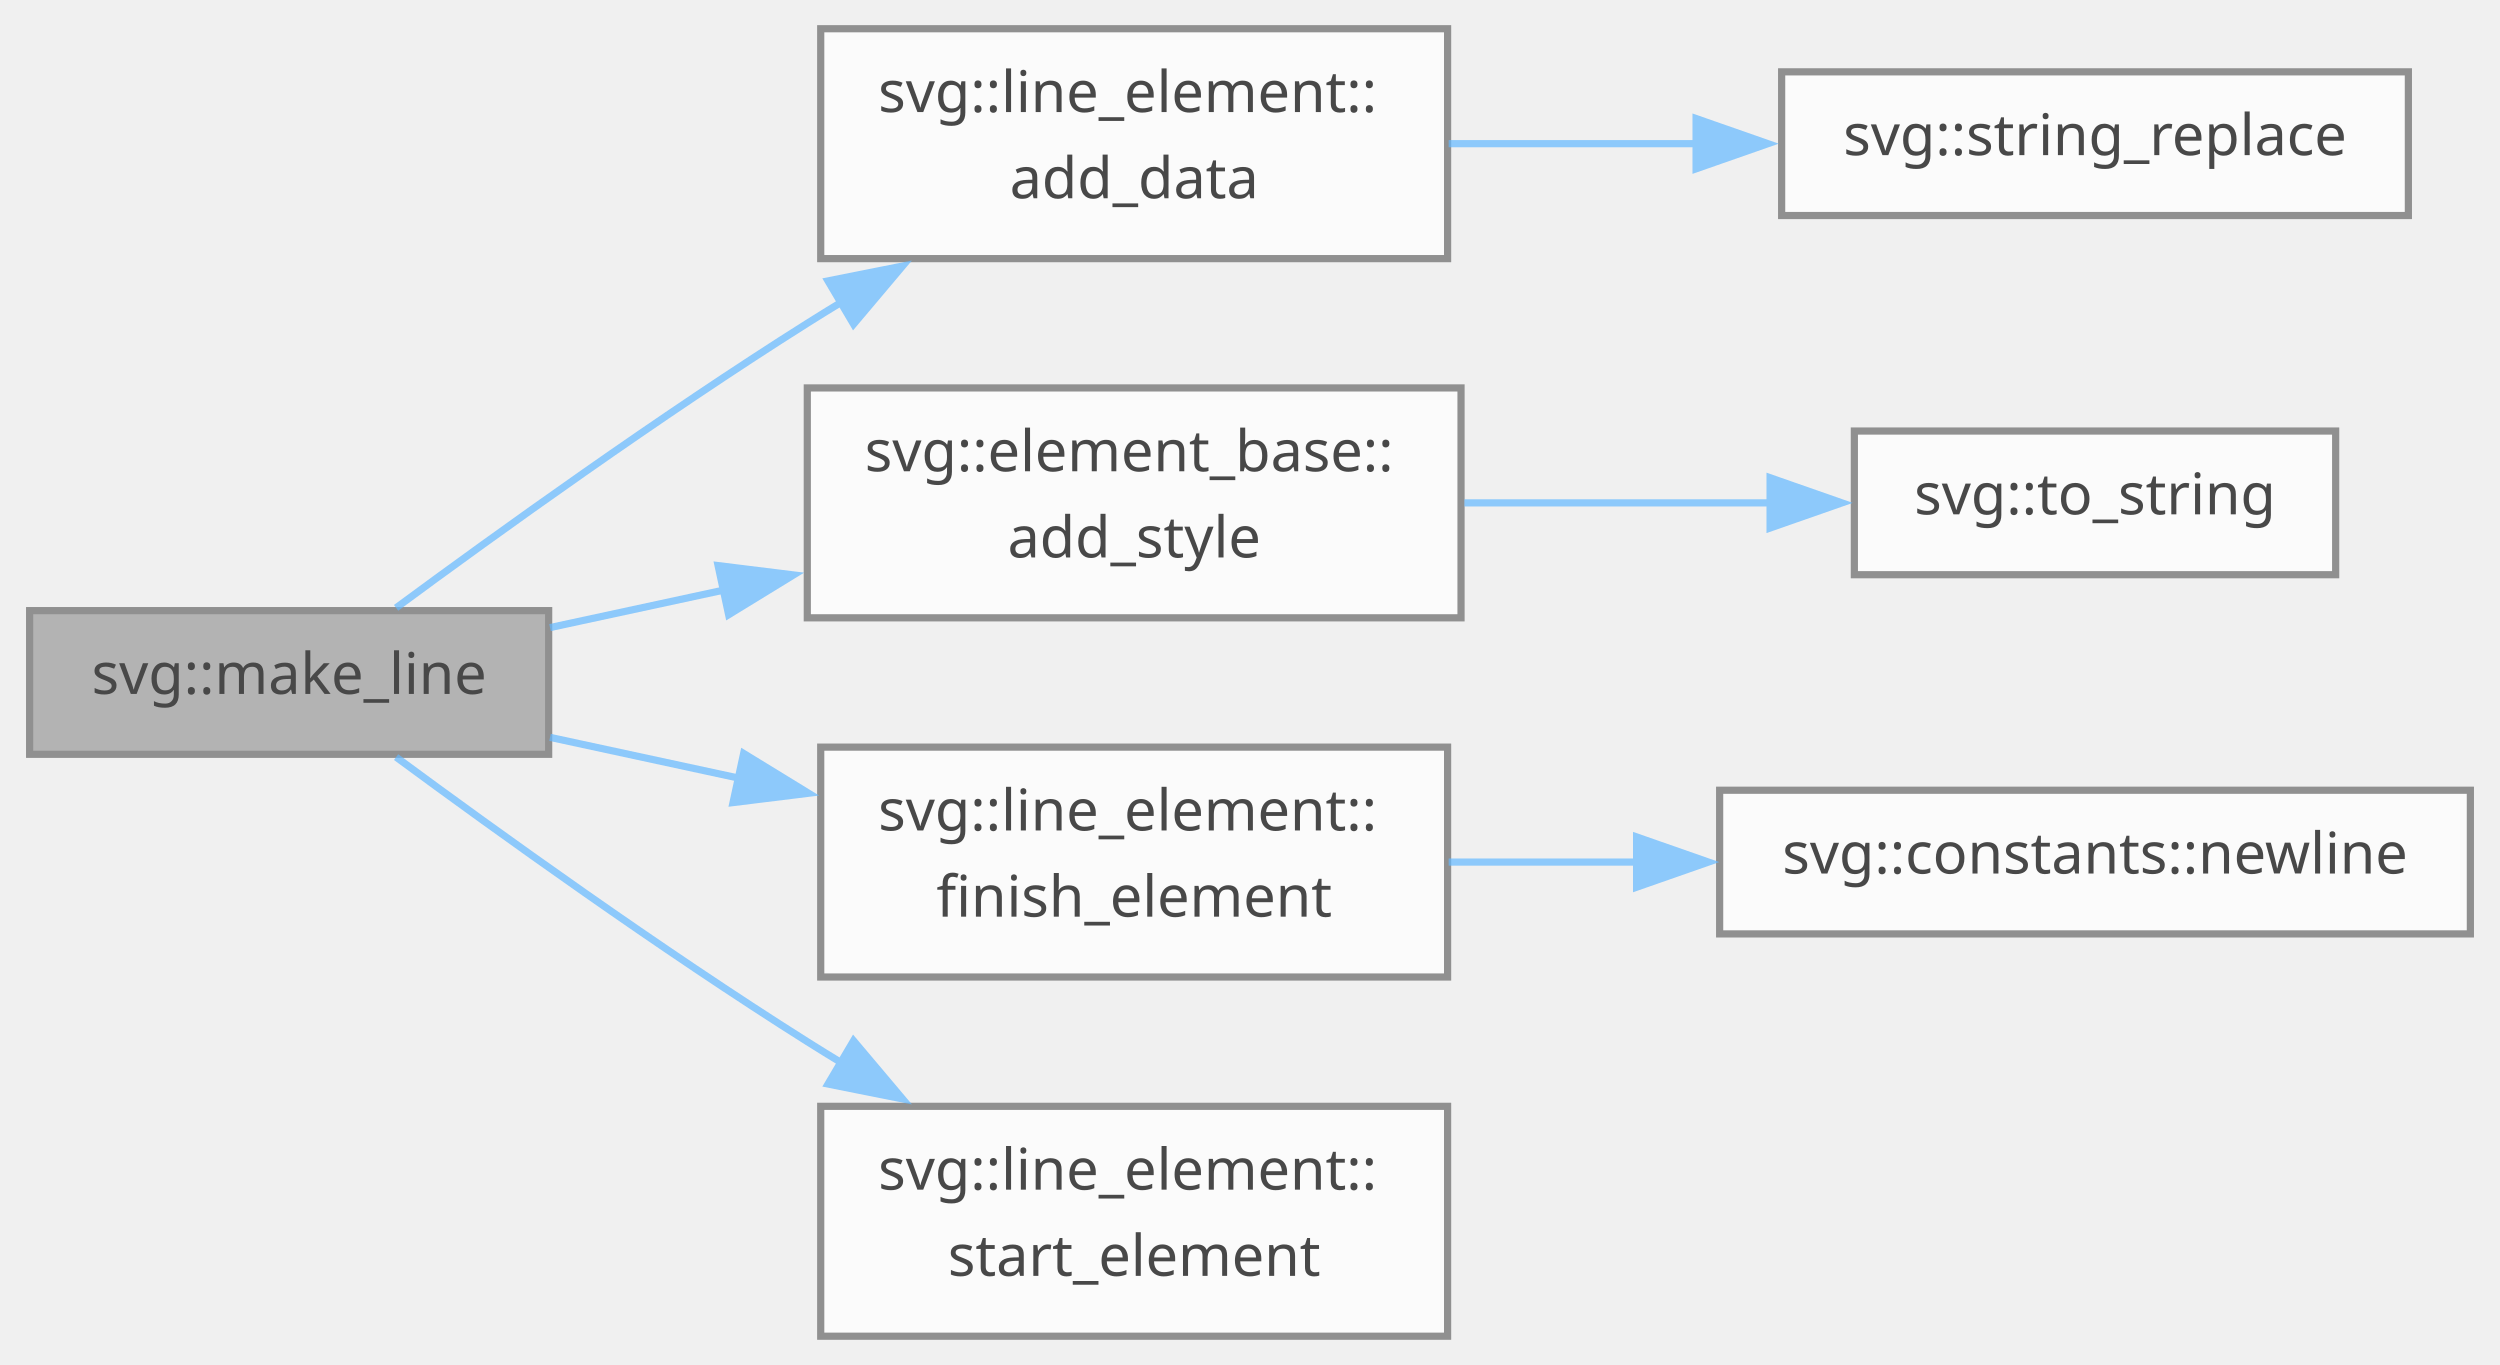
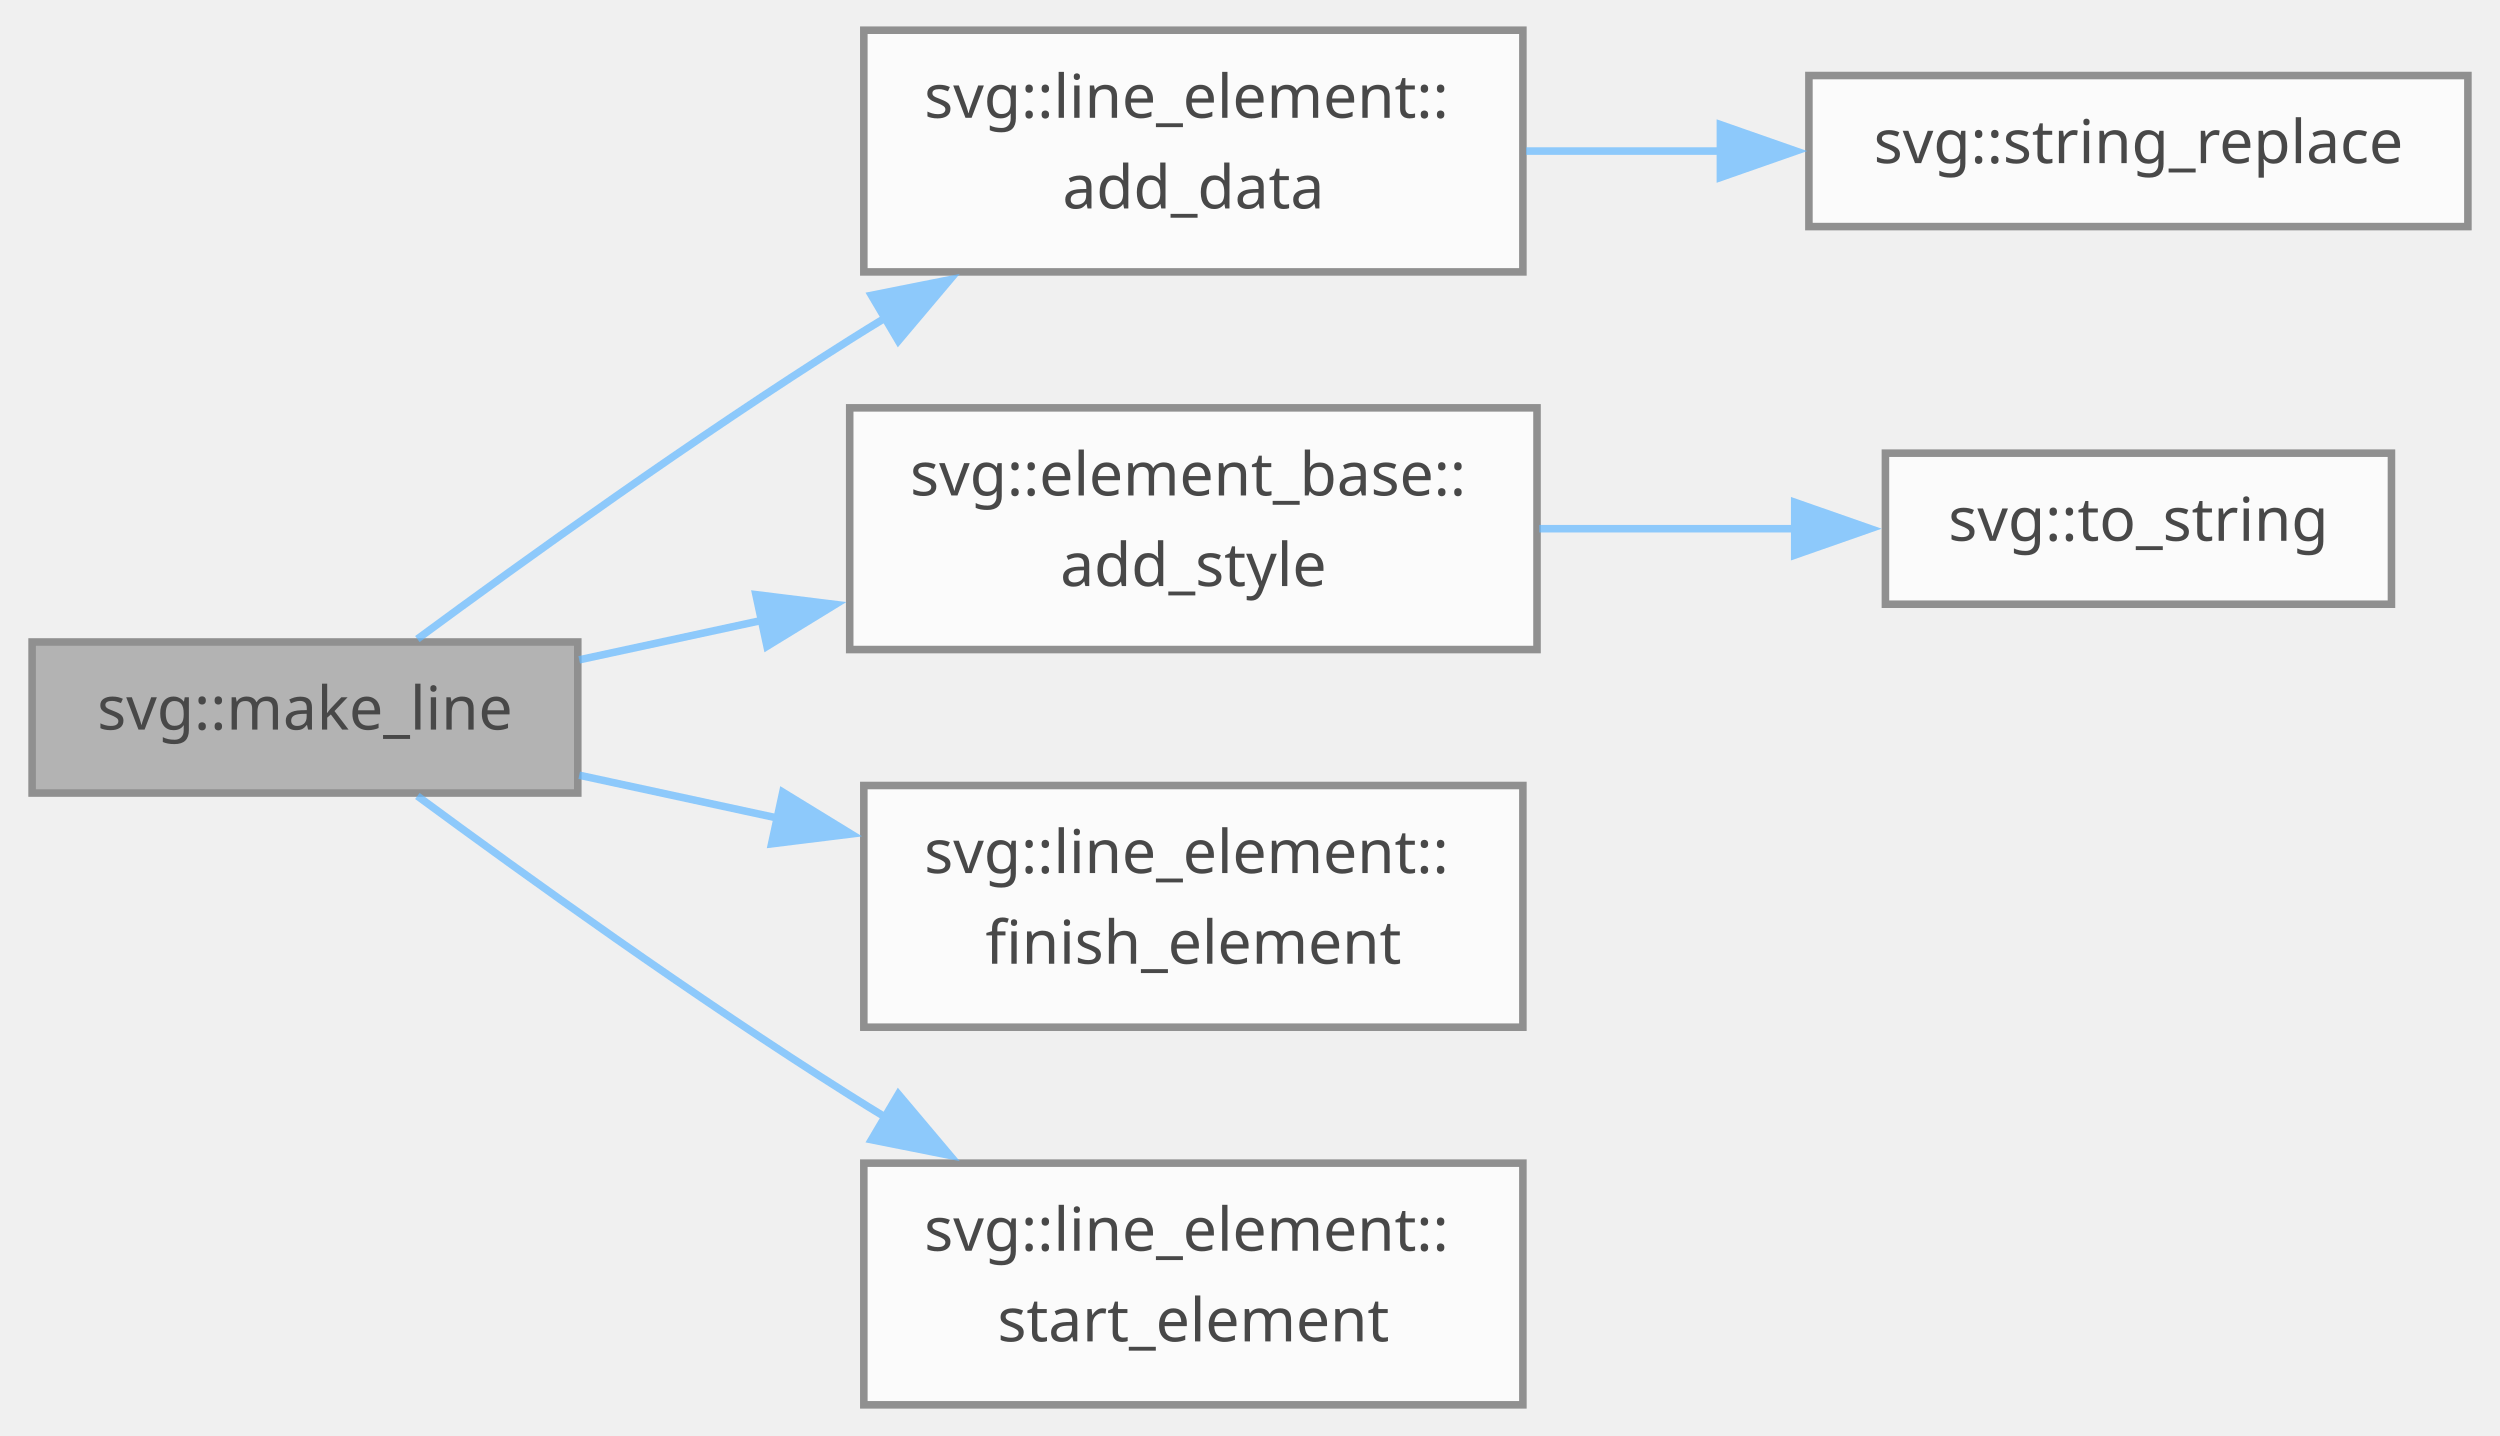
- <svg xmlns="http://www.w3.org/2000/svg" xmlns:xlink="http://www.w3.org/1999/xlink" width="348pt" height="190pt" viewBox="0.00 0.00 347.75 190.00">
+ <svg xmlns="http://www.w3.org/2000/svg" xmlns:xlink="http://www.w3.org/1999/xlink" width="331pt" height="190pt" viewBox="0.00 0.00 330.50 190.00">
  <svg id="main" version="1.1" xml:space="preserve">
    <style type="text/css">
.node, .edge {opacity: 0.7;}
.node.selected, .edge.selected {opacity: 1;}
.edge:hover path { stroke: red; }
.edge:hover polygon { stroke: red; fill: red; }
</style>
    <svg id="graph" class="graph">
      <g id="graph0" class="graph" transform="scale(1 1) rotate(0) translate(4 186)">
        <g id="Node000001" class="node">
          <g id="a_Node000001">
            <a xlink:title="Line primitive.">
              <polygon fill="#999999" stroke="#666666" points="72.25,-101 0,-101 0,-81 72.25,-81 72.25,-101" />
              <text text-anchor="middle" x="36.12" y="-89.4" font-family="SourceSans" font-size="8.00">svg::make_line</text>
            </a>
          </g>
        </g>
        <g id="Node000002" class="node">
          <g id="a_Node000002">
            <a xlink:href="group__elements.html#a306eac4c5a7ea755ab6375a65489366f" target="_top" xlink:title=" ">
              <polygon fill="white" stroke="#666666" points="197.38,-182 110.12,-182 110.12,-150 197.38,-150 197.38,-182" />
              <text text-anchor="start" x="118.12" y="-170.4" font-family="SourceSans" font-size="8.00">svg::line_element::</text>
              <text text-anchor="middle" x="153.75" y="-158.4" font-family="SourceSans" font-size="8.00">add_data</text>
            </a>
          </g>
        </g>
        <g id="edge1_Node000001_Node000002" class="edge">
          <g id="a_edge1_Node000001_Node000002">
            <a xlink:title=" ">
              <path fill="none" stroke="#63b8ff" d="M51.01,-101.39C65.14,-111.81 87.82,-128.12 108.25,-141 109.85,-142.01 111.49,-143.02 113.15,-144.03" />
              <polygon fill="#63b8ff" stroke="#63b8ff" points="111.13,-146.9 121.52,-148.97 114.69,-140.87 111.13,-146.9" />
            </a>
          </g>
        </g>
        <g id="Node000004" class="node">
          <g id="a_Node000004">
            <a xlink:href="group__elements.html#a238b38ca99a1cf6c2baf80c8e4338d99" target="_top" xlink:title=" ">
              <polygon fill="white" stroke="#666666" points="199.25,-132 108.25,-132 108.25,-100 199.25,-100 199.25,-132" />
              <text text-anchor="start" x="116.25" y="-120.4" font-family="SourceSans" font-size="8.00">svg::element_base::</text>
              <text text-anchor="middle" x="153.75" y="-108.4" font-family="SourceSans" font-size="8.00">add_style</text>
            </a>
          </g>
        </g>
        <g id="edge3_Node000001_Node000004" class="edge">
          <g id="a_edge3_Node000001_Node000004">
            <a xlink:title=" ">
              <path fill="none" stroke="#63b8ff" d="M72.44,-98.64C80.12,-100.3 88.41,-102.09 96.66,-103.87" />
              <polygon fill="#63b8ff" stroke="#63b8ff" points="95.83,-107.27 106.34,-105.97 97.3,-100.43 95.83,-107.27" />
            </a>
          </g>
        </g>
        <g id="Node000006" class="node">
          <g id="a_Node000006">
            <a xlink:href="group__elements.html#ga4769af15793cb308d426abb5fd552df5" target="_top" xlink:title=" ">
              <polygon fill="white" stroke="#666666" points="197.38,-82 110.12,-82 110.12,-50 197.38,-50 197.38,-82" />
              <text text-anchor="start" x="118.12" y="-70.4" font-family="SourceSans" font-size="8.00">svg::line_element::</text>
              <text text-anchor="middle" x="153.75" y="-58.4" font-family="SourceSans" font-size="8.00">finish_element</text>
            </a>
          </g>
        </g>
        <g id="edge5_Node000001_Node000006" class="edge">
          <g id="a_edge5_Node000001_Node000006">
            <a xlink:title=" ">
              <path fill="none" stroke="#63b8ff" d="M72.44,-83.36C80.76,-81.57 89.8,-79.61 98.73,-77.68" />
              <polygon fill="#63b8ff" stroke="#63b8ff" points="99.39,-81.12 108.43,-75.58 97.91,-74.28 99.39,-81.12" />
            </a>
          </g>
        </g>
-         <g id="Node000008" class="node">
-           <g id="a_Node000008">
+         <g id="Node000007" class="node">
+           <g id="a_Node000007">
            <a xlink:href="group__elements.html#aa6b4ba04be5858b4943235801f034943" target="_top" xlink:title=" ">
              <polygon fill="white" stroke="#666666" points="197.38,-32 110.12,-32 110.12,0 197.38,0 197.38,-32" />
              <text text-anchor="start" x="118.12" y="-20.4" font-family="SourceSans" font-size="8.00">svg::line_element::</text>
              <text text-anchor="middle" x="153.75" y="-8.4" font-family="SourceSans" font-size="8.00">start_element</text>
            </a>
          </g>
        </g>
-         <g id="edge7_Node000001_Node000008" class="edge">
-           <g id="a_edge7_Node000001_Node000008">
+         <g id="edge6_Node000001_Node000007" class="edge">
+           <g id="a_edge6_Node000001_Node000007">
            <a xlink:title=" ">
              <path fill="none" stroke="#63b8ff" d="M51.01,-80.61C65.14,-70.19 87.82,-53.88 108.25,-41 109.85,-39.99 111.49,-38.98 113.15,-37.97" />
              <polygon fill="#63b8ff" stroke="#63b8ff" points="114.69,-41.13 121.52,-33.03 111.13,-35.1 114.69,-41.13" />
            </a>
          </g>
        </g>
        <g id="Node000003" class="node">
          <g id="a_Node000003">
            <a xlink:href="namespacesvg.html#a48ac748e89e22789d1772326a98dd7b6" target="_top" xlink:title=" ">
-               <polygon fill="white" stroke="#666666" points="331.12,-176 243.88,-176 243.88,-156 331.12,-156 331.12,-176" />
-               <text text-anchor="middle" x="287.5" y="-164.4" font-family="SourceSans" font-size="8.00">svg::string_replace</text>
+               <polygon fill="white" stroke="#666666" points="322.5,-176 235.25,-176 235.25,-156 322.5,-156 322.5,-176" />
+               <text text-anchor="middle" x="278.88" y="-164.4" font-family="SourceSans" font-size="8.00">svg::string_replace</text>
            </a>
          </g>
        </g>
        <g id="edge2_Node000002_Node000003" class="edge">
          <g id="a_edge2_Node000002_Node000003">
            <a xlink:title=" ">
-               <path fill="none" stroke="#63b8ff" d="M197.53,-166C208.57,-166 220.61,-166 232.16,-166" />
-               <polygon fill="#63b8ff" stroke="#63b8ff" points="231.97,-169.5 241.97,-166 231.97,-162.5 231.97,-169.5" />
+               <path fill="none" stroke="#63b8ff" d="M197.81,-166C206.2,-166 215.1,-166 223.79,-166" />
+               <polygon fill="#63b8ff" stroke="#63b8ff" points="223.53,-169.5 233.53,-166 223.53,-162.5 223.53,-169.5" />
            </a>
          </g>
        </g>
        <g id="Node000005" class="node">
          <g id="a_Node000005">
            <a xlink:href="namespacesvg.html#a36b1c48ad4601b205790e3772ad0a7b6" target="_top" xlink:title=" ">
-               <polygon fill="white" stroke="#666666" points="321,-126 254,-126 254,-106 321,-106 321,-126" />
-               <text text-anchor="middle" x="287.5" y="-114.4" font-family="SourceSans" font-size="8.00">svg::to_string</text>
+               <polygon fill="white" stroke="#666666" points="312.38,-126 245.38,-126 245.38,-106 312.38,-106 312.38,-126" />
+               <text text-anchor="middle" x="278.88" y="-114.4" font-family="SourceSans" font-size="8.00">svg::to_string</text>
            </a>
          </g>
        </g>
        <g id="edge4_Node000004_Node000005" class="edge">
          <g id="a_edge4_Node000004_Node000005">
            <a xlink:title=" ">
-               <path fill="none" stroke="#63b8ff" d="M199.72,-116C213.58,-116 228.82,-116 242.61,-116" />
-               <polygon fill="#63b8ff" stroke="#63b8ff" points="242.27,-119.5 252.27,-116 242.27,-112.5 242.27,-119.5" />
-             </a>
-           </g>
-         </g>
-         <g id="Node000007" class="node">
-           <g id="a_Node000007">
-             <a xlink:href="namespacesvg_1_1constants.html#aa7f04c2ea699a1b1e2e790de5ac33f38" target="_top" xlink:title=" ">
-               <polygon fill="white" stroke="#666666" points="339.75,-76 235.25,-76 235.25,-56 339.75,-56 339.75,-76" />
-               <text text-anchor="middle" x="287.5" y="-64.4" font-family="SourceSans" font-size="8.00">svg::constants::newline</text>
-             </a>
-           </g>
-         </g>
-         <g id="edge6_Node000006_Node000007" class="edge">
-           <g id="a_edge6_Node000006_Node000007">
-             <a xlink:title=" ">
-               <path fill="none" stroke="#63b8ff" d="M197.53,-66C205.98,-66 215.01,-66 223.96,-66" />
-               <polygon fill="#63b8ff" stroke="#63b8ff" points="223.69,-69.5 233.69,-66 223.69,-62.5 223.69,-69.5" />
+               <path fill="none" stroke="#63b8ff" d="M199.55,-116C210.67,-116 222.59,-116 233.69,-116" />
+               <polygon fill="#63b8ff" stroke="#63b8ff" points="233.37,-119.5 243.37,-116 233.37,-112.5 233.37,-119.5" />
            </a>
          </g>
        </g>
      </g>
    </svg>
  </svg>
  <style type="text/css">

[data-mouse-over-selected='false'] { opacity: 0.7; }
[data-mouse-over-selected='true']  { opacity: 1.0; }

</style>
</svg>
